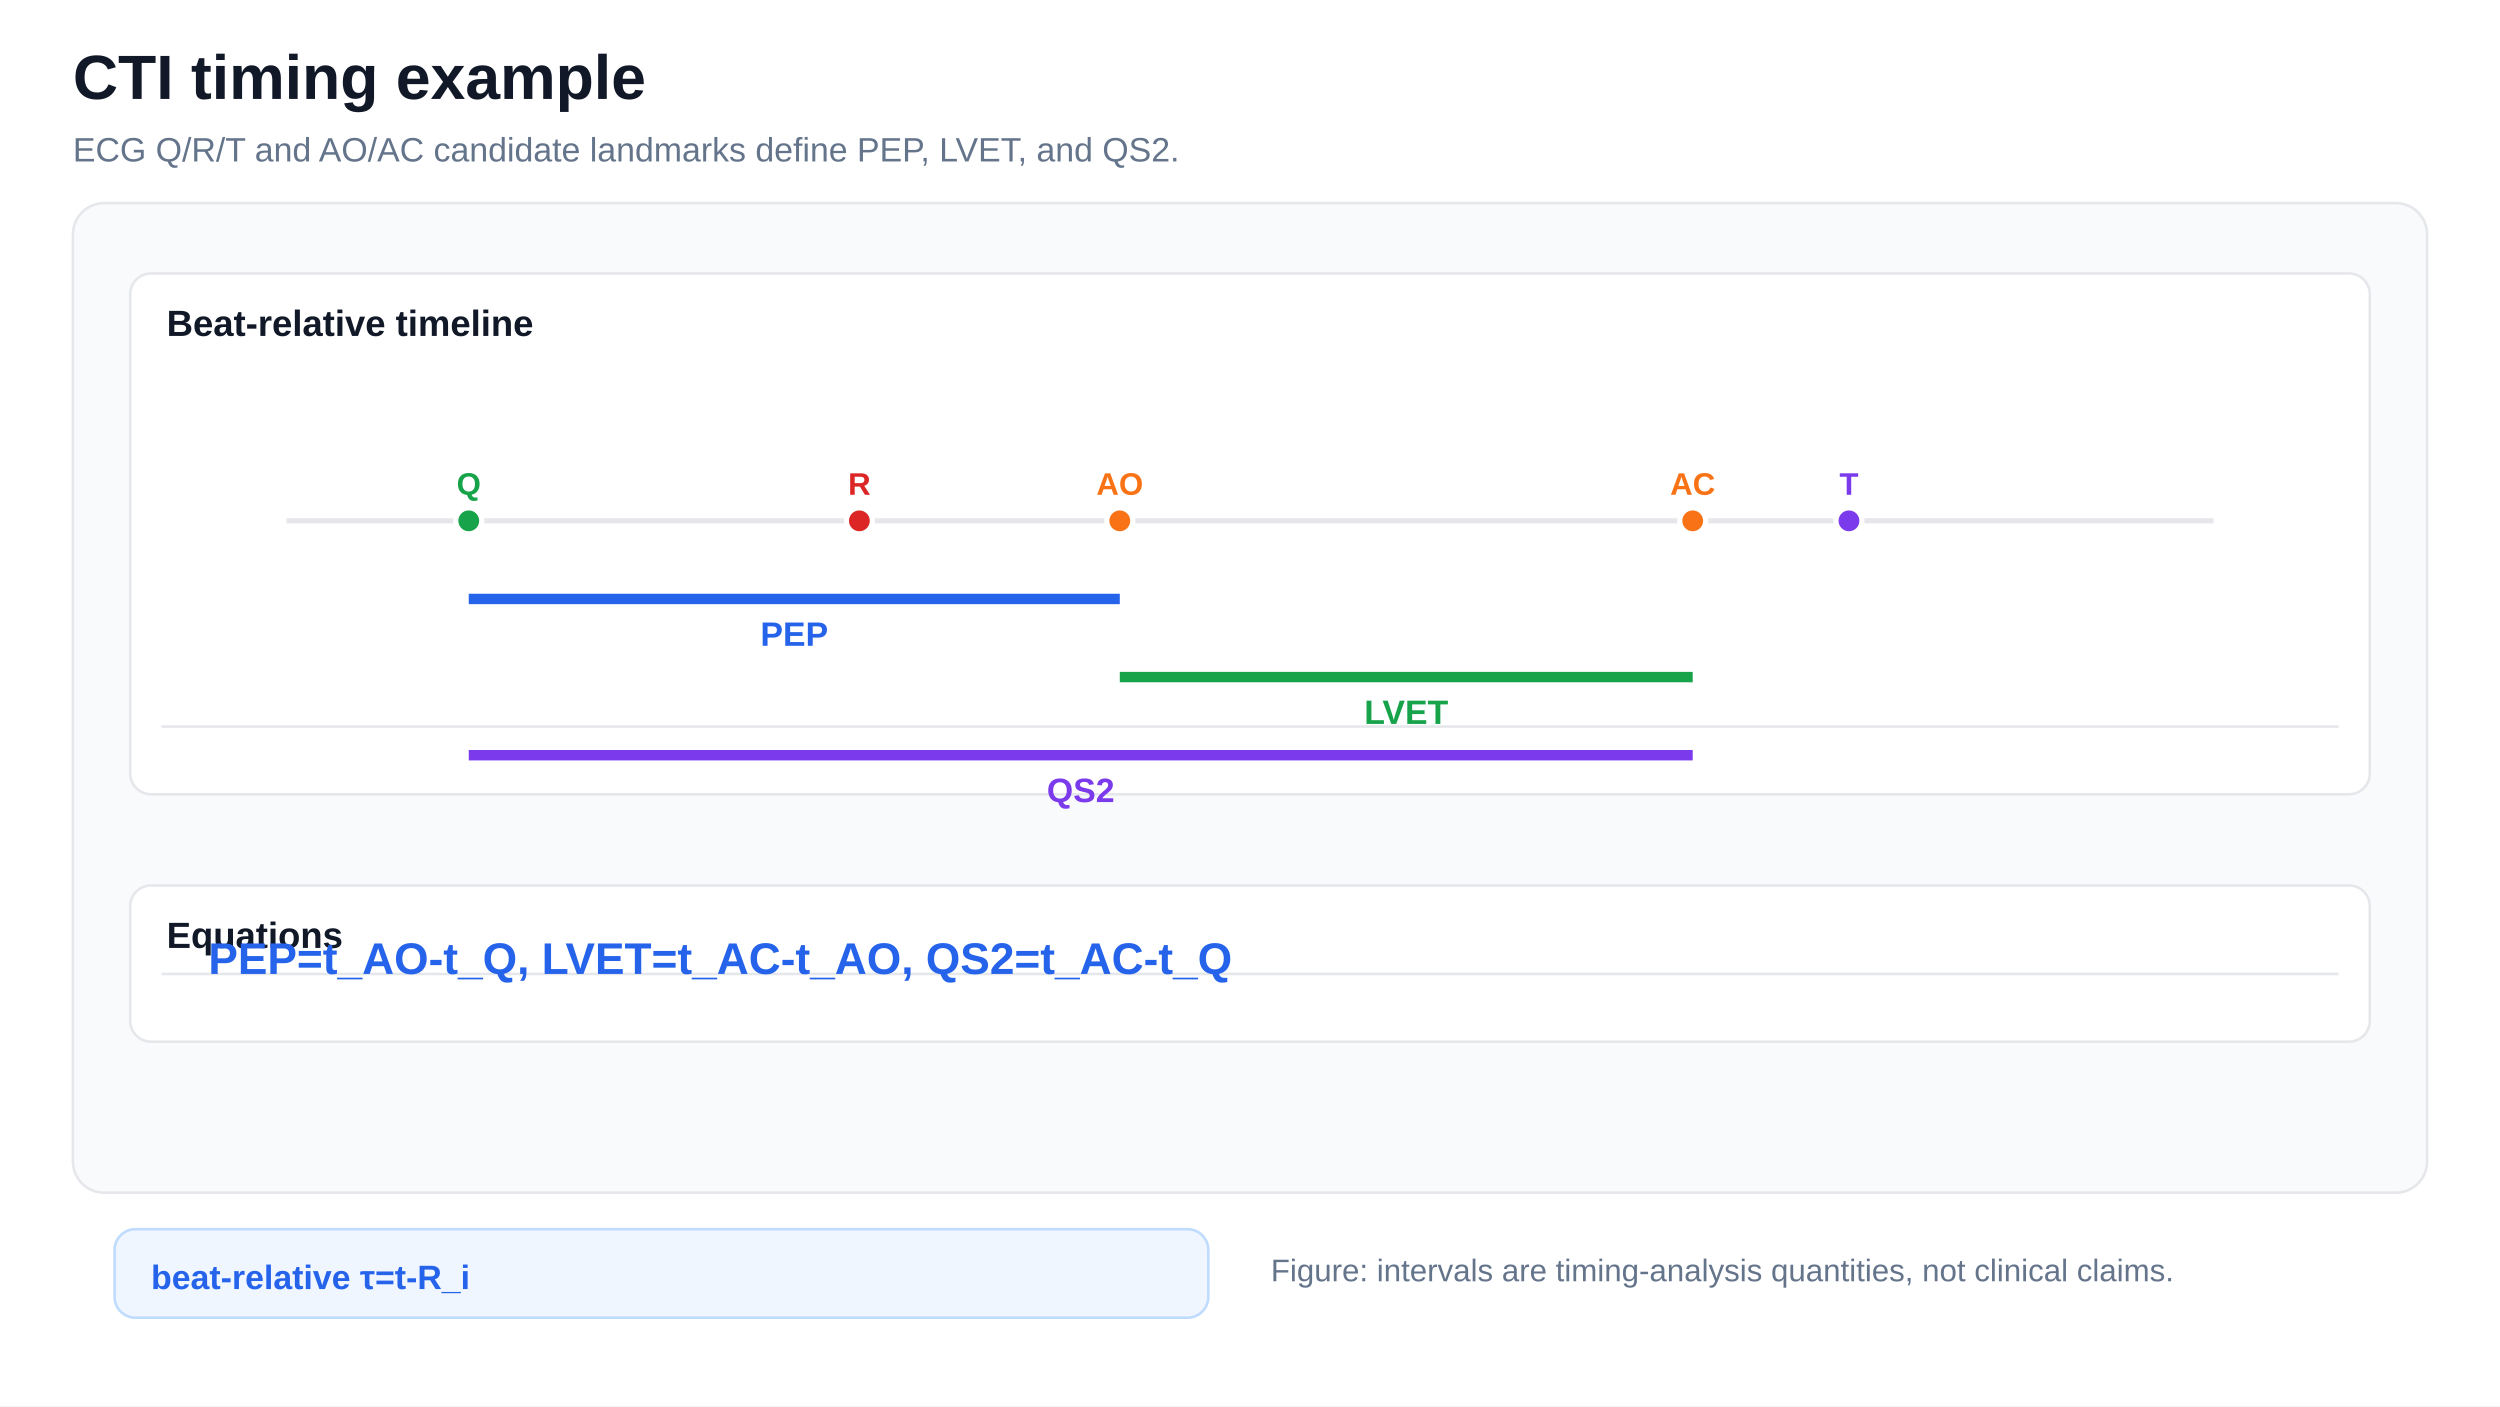
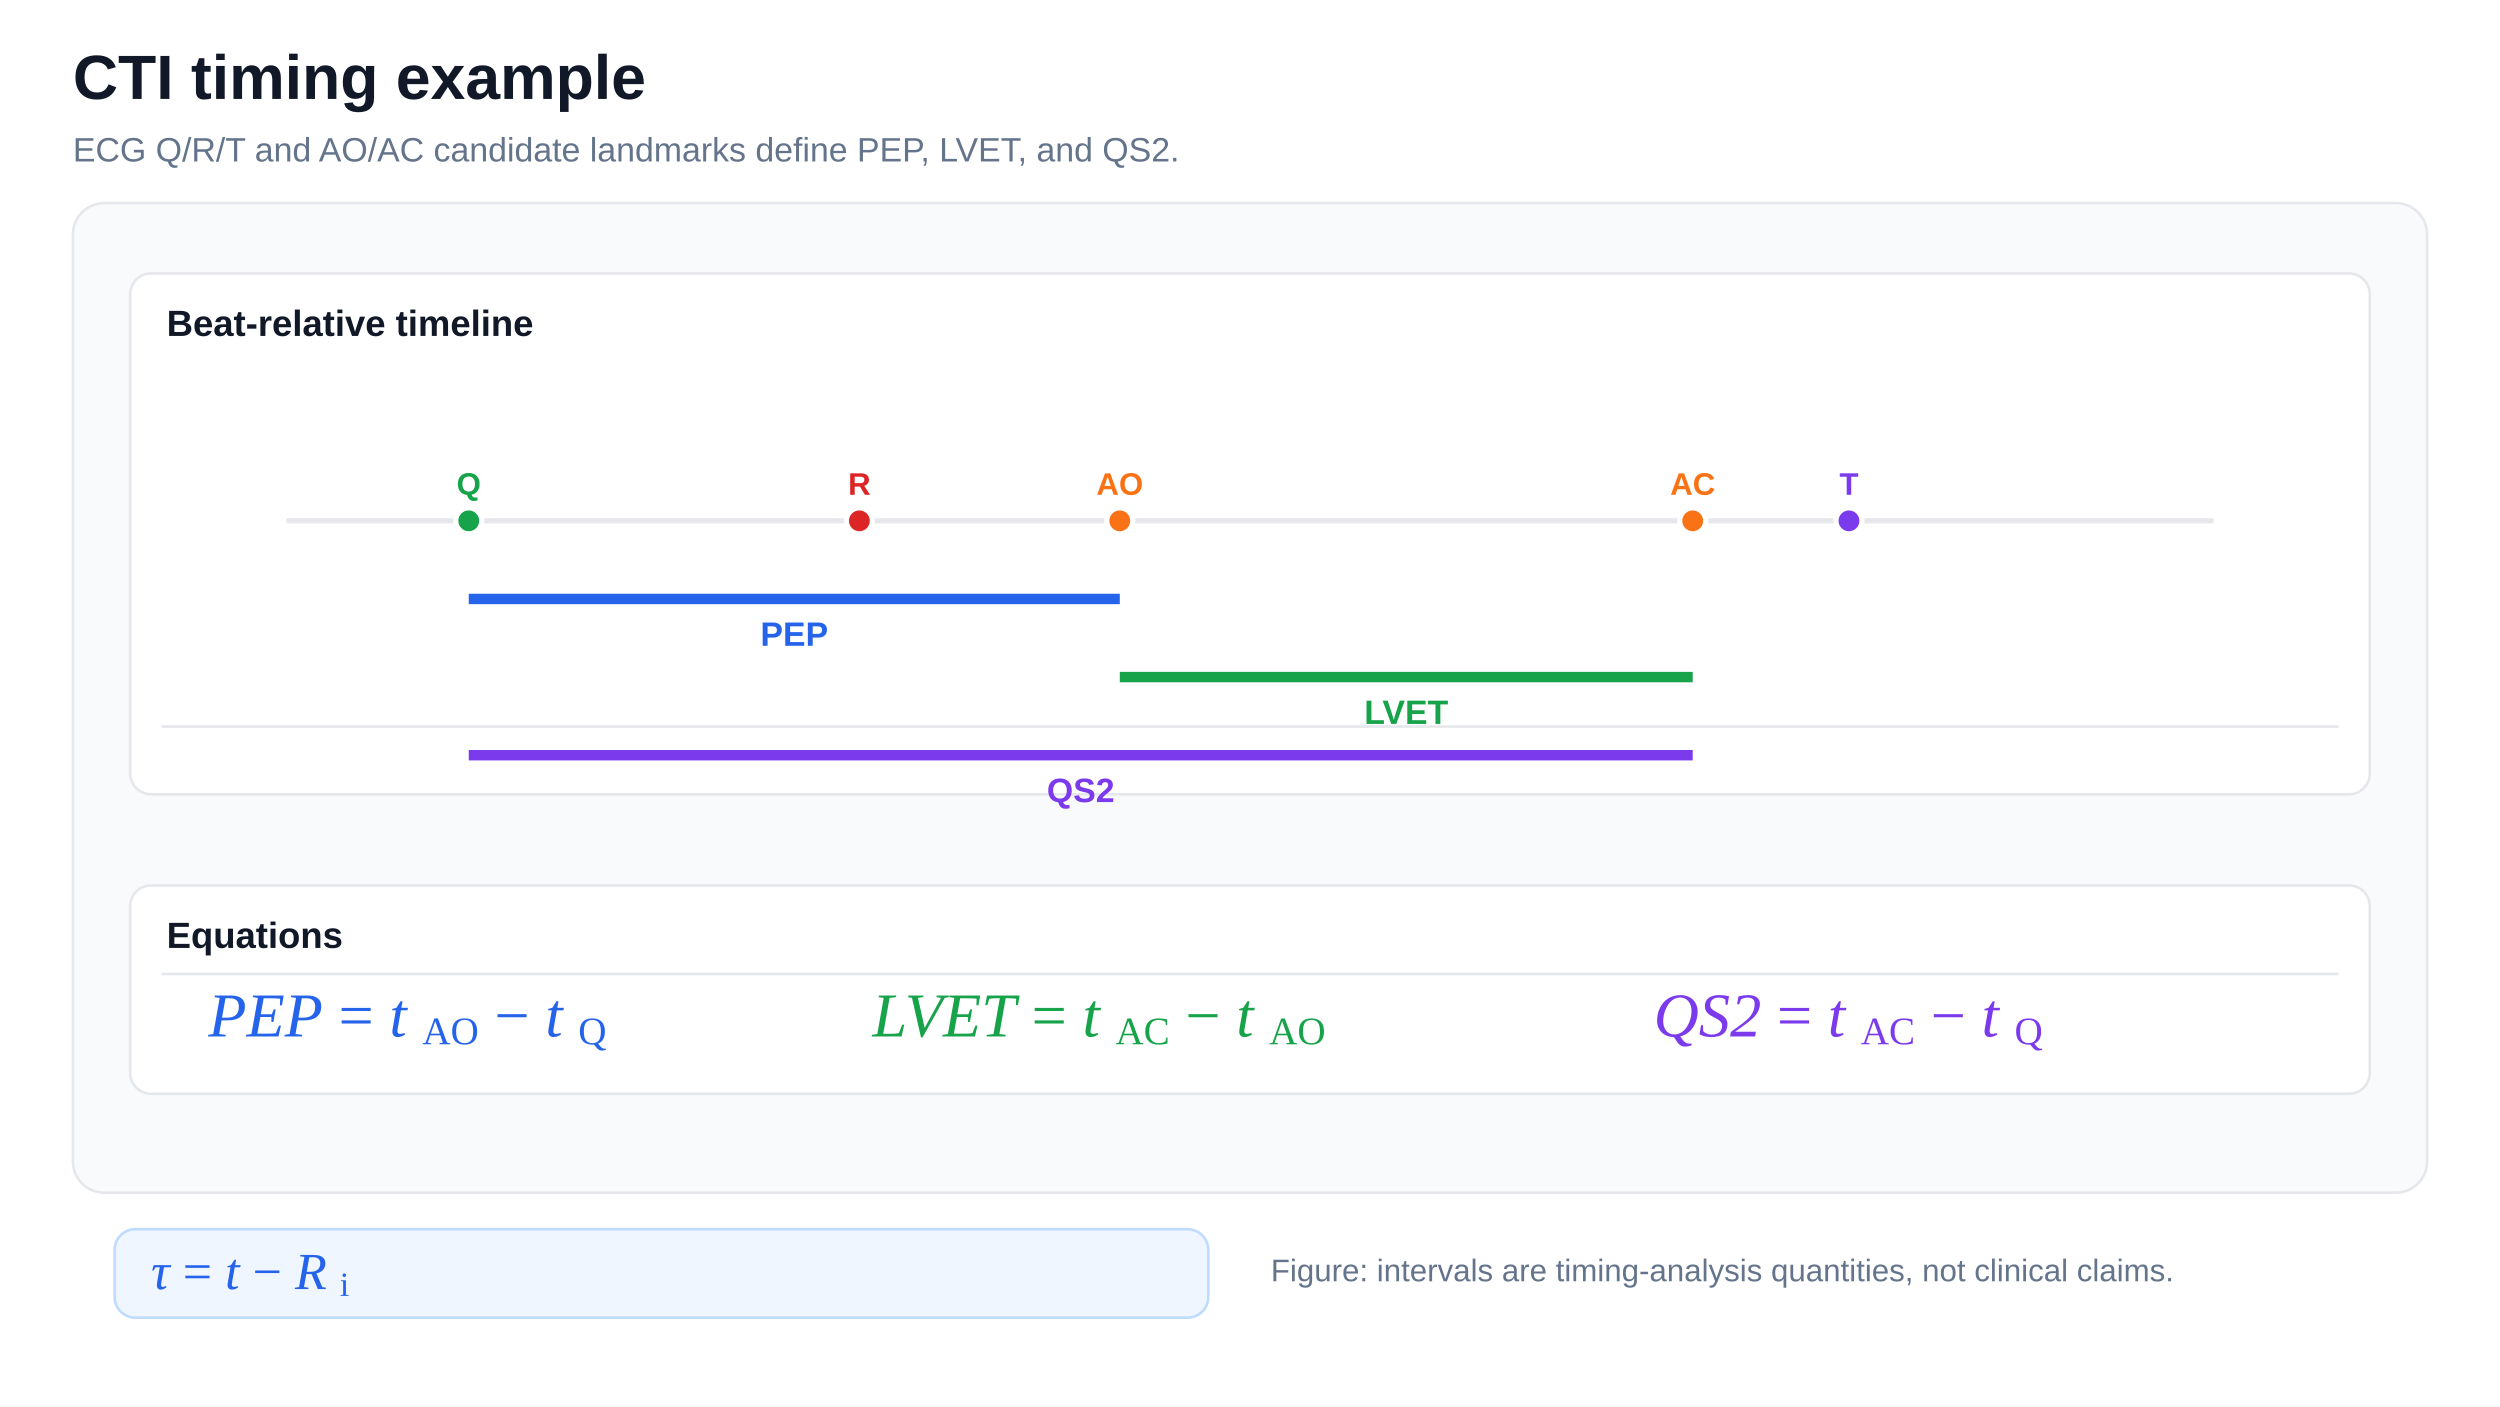
<svg xmlns="http://www.w3.org/2000/svg" width="960" height="540" viewBox="0 0 960 540">
  <rect width="100%" height="100%" fill="#ffffff" />
-   <text x="28" y="38" font-family="Arial, Helvetica, sans-serif" font-size="24" font-weight="700" fill="#111827" text-anchor="start">CTI timing example</text>
-   <text x="28" y="62" font-family="Arial, Helvetica, sans-serif" font-size="13" font-weight="400" fill="#64748b" text-anchor="start">ECG Q/R/T and AO/AC candidate landmarks define PEP, LVET, and QS2.</text>
+   <text x="28" y="38" font-family="Arial, Helvetica, sans-serif" font-size="24" font-weight="700" fill="#111827">
+     CTI timing example
+   </text>
+   <text x="28" y="62" font-family="Arial, Helvetica, sans-serif" font-size="13" fill="#64748b">
+     ECG Q/R/T and AO/AC candidate landmarks define PEP, LVET, and QS2.
+   </text>
  <rect x="28" y="78" width="904" height="380" rx="12" fill="#f8fafc" stroke="#e5e7eb" />
  <rect x="50" y="105" width="860" height="200" rx="8" fill="white" stroke="#e5e7eb" />
-   <text x="64" y="129" font-family="Arial, Helvetica, sans-serif" font-size="14" font-weight="700" fill="#111827" text-anchor="start">Beat-relative timeline</text>
-   <line x1="62" y1="279" x2="898" y2="279" stroke="#e5e7eb" stroke-width="1.0" />
+   <text x="64" y="129" font-family="Arial, Helvetica, sans-serif" font-size="14" font-weight="700" fill="#111827">
+     Beat-relative timeline
+   </text>
+   <line x1="62" y1="279" x2="898" y2="279" stroke="#e5e7eb" stroke-width="1" />
  <line x1="110" y1="200" x2="850" y2="200" stroke="#e5e7eb" stroke-width="2" />
-   <circle cx="180.0" cy="200.0" r="5" fill="#16a34a" stroke="white" stroke-width="2" />
+   <circle cx="180" cy="200" r="5" fill="#16a34a" stroke="white" stroke-width="2" />
  <text x="180" y="190" font-family="Arial, Helvetica, sans-serif" font-size="12" font-weight="700" fill="#16a34a" text-anchor="middle">Q</text>
-   <circle cx="330.0" cy="200.0" r="5" fill="#dc2626" stroke="white" stroke-width="2" />
+   <circle cx="330" cy="200" r="5" fill="#dc2626" stroke="white" stroke-width="2" />
  <text x="330" y="190" font-family="Arial, Helvetica, sans-serif" font-size="12" font-weight="700" fill="#dc2626" text-anchor="middle">R</text>
-   <circle cx="710.0" cy="200.0" r="5" fill="#7c3aed" stroke="white" stroke-width="2" />
+   <circle cx="710" cy="200" r="5" fill="#7c3aed" stroke="white" stroke-width="2" />
  <text x="710" y="190" font-family="Arial, Helvetica, sans-serif" font-size="12" font-weight="700" fill="#7c3aed" text-anchor="middle">T</text>
-   <circle cx="430.0" cy="200.0" r="5" fill="#f97316" stroke="white" stroke-width="2" />
+   <circle cx="430" cy="200" r="5" fill="#f97316" stroke="white" stroke-width="2" />
  <text x="430" y="190" font-family="Arial, Helvetica, sans-serif" font-size="12" font-weight="700" fill="#f97316" text-anchor="middle">AO</text>
-   <circle cx="650.0" cy="200.0" r="5" fill="#f97316" stroke="white" stroke-width="2" />
+   <circle cx="650" cy="200" r="5" fill="#f97316" stroke="white" stroke-width="2" />
  <text x="650" y="190" font-family="Arial, Helvetica, sans-serif" font-size="12" font-weight="700" fill="#f97316" text-anchor="middle">AC</text>
  <line x1="180" y1="230" x2="430" y2="230" stroke="#2563eb" stroke-width="4" />
  <text x="305" y="248" font-family="Arial, Helvetica, sans-serif" font-size="13" font-weight="700" fill="#2563eb" text-anchor="middle">PEP</text>
  <line x1="430" y1="260" x2="650" y2="260" stroke="#16a34a" stroke-width="4" />
  <text x="540" y="278" font-family="Arial, Helvetica, sans-serif" font-size="13" font-weight="700" fill="#16a34a" text-anchor="middle">LVET</text>
  <line x1="180" y1="290" x2="650" y2="290" stroke="#7c3aed" stroke-width="4" />
  <text x="415" y="308" font-family="Arial, Helvetica, sans-serif" font-size="13" font-weight="700" fill="#7c3aed" text-anchor="middle">QS2</text>
-   <rect x="50" y="340" width="860" height="60" rx="8" fill="white" stroke="#e5e7eb" />
-   <text x="64" y="364" font-family="Arial, Helvetica, sans-serif" font-size="14" font-weight="700" fill="#111827" text-anchor="start">Equations</text>
-   <line x1="62" y1="374" x2="898" y2="374" stroke="#e5e7eb" stroke-width="1.0" />
-   <text x="80" y="374" font-family="Arial, Helvetica, sans-serif" font-size="17" font-weight="700" fill="#2563eb" text-anchor="start">PEP=t_AO-t_Q,  LVET=t_AC-t_AO,  QS2=t_AC-t_Q</text>
+   <rect x="50" y="340" width="860" height="80" rx="8" fill="white" stroke="#e5e7eb" />
+   <text x="64" y="364" font-family="Arial, Helvetica, sans-serif" font-size="14" font-weight="700" fill="#111827">
+     Equations
+   </text>
+   <line x1="62" y1="374" x2="898" y2="374" stroke="#e5e7eb" stroke-width="1" />
+   <text x="80" y="398" font-family="Times New Roman, Cambria Math, serif" font-size="24" fill="#2563eb">
+     <tspan font-style="italic">PEP</tspan>
+     <tspan> = </tspan>
+     <tspan font-style="italic">t</tspan>
+     <tspan font-size="15" baseline-shift="sub">AO</tspan>
+     <tspan> − </tspan>
+     <tspan font-style="italic">t</tspan>
+     <tspan font-size="15" baseline-shift="sub">Q</tspan>
+   </text>
+   <text x="335" y="398" font-family="Times New Roman, Cambria Math, serif" font-size="24" fill="#16a34a">
+     <tspan font-style="italic">LVET</tspan>
+     <tspan> = </tspan>
+     <tspan font-style="italic">t</tspan>
+     <tspan font-size="15" baseline-shift="sub">AC</tspan>
+     <tspan> − </tspan>
+     <tspan font-style="italic">t</tspan>
+     <tspan font-size="15" baseline-shift="sub">AO</tspan>
+   </text>
+   <text x="635" y="398" font-family="Times New Roman, Cambria Math, serif" font-size="24" fill="#7c3aed">
+     <tspan font-style="italic">QS2</tspan>
+     <tspan> = </tspan>
+     <tspan font-style="italic">t</tspan>
+     <tspan font-size="15" baseline-shift="sub">AC</tspan>
+     <tspan> − </tspan>
+     <tspan font-style="italic">t</tspan>
+     <tspan font-size="15" baseline-shift="sub">Q</tspan>
+   </text>
  <rect x="44" y="472" width="420" height="34" rx="8" fill="#eff6ff" stroke="#bfdbfe" />
-   <text x="58" y="495" font-family="Arial, Helvetica, sans-serif" font-size="13" font-weight="700" fill="#2563eb" text-anchor="start">beat-relative τ=t-R_i</text>
-   <text x="488" y="492" font-family="Arial, Helvetica, sans-serif" font-size="12" font-weight="400" fill="#64748b" text-anchor="start">Figure: intervals are timing-analysis quantities, not clinical claims.</text>
+   <text x="58" y="495" font-family="Times New Roman, Cambria Math, serif" font-size="20" fill="#2563eb">
+     <tspan font-style="italic">τ</tspan>
+     <tspan> = </tspan>
+     <tspan font-style="italic">t</tspan>
+     <tspan> − </tspan>
+     <tspan font-style="italic">R</tspan>
+     <tspan font-size="13" baseline-shift="sub">i</tspan>
+   </text>
+   <text x="488" y="492" font-family="Arial, Helvetica, sans-serif" font-size="12" fill="#64748b">
+     Figure: intervals are timing-analysis quantities, not clinical claims.
+   </text>
</svg>
